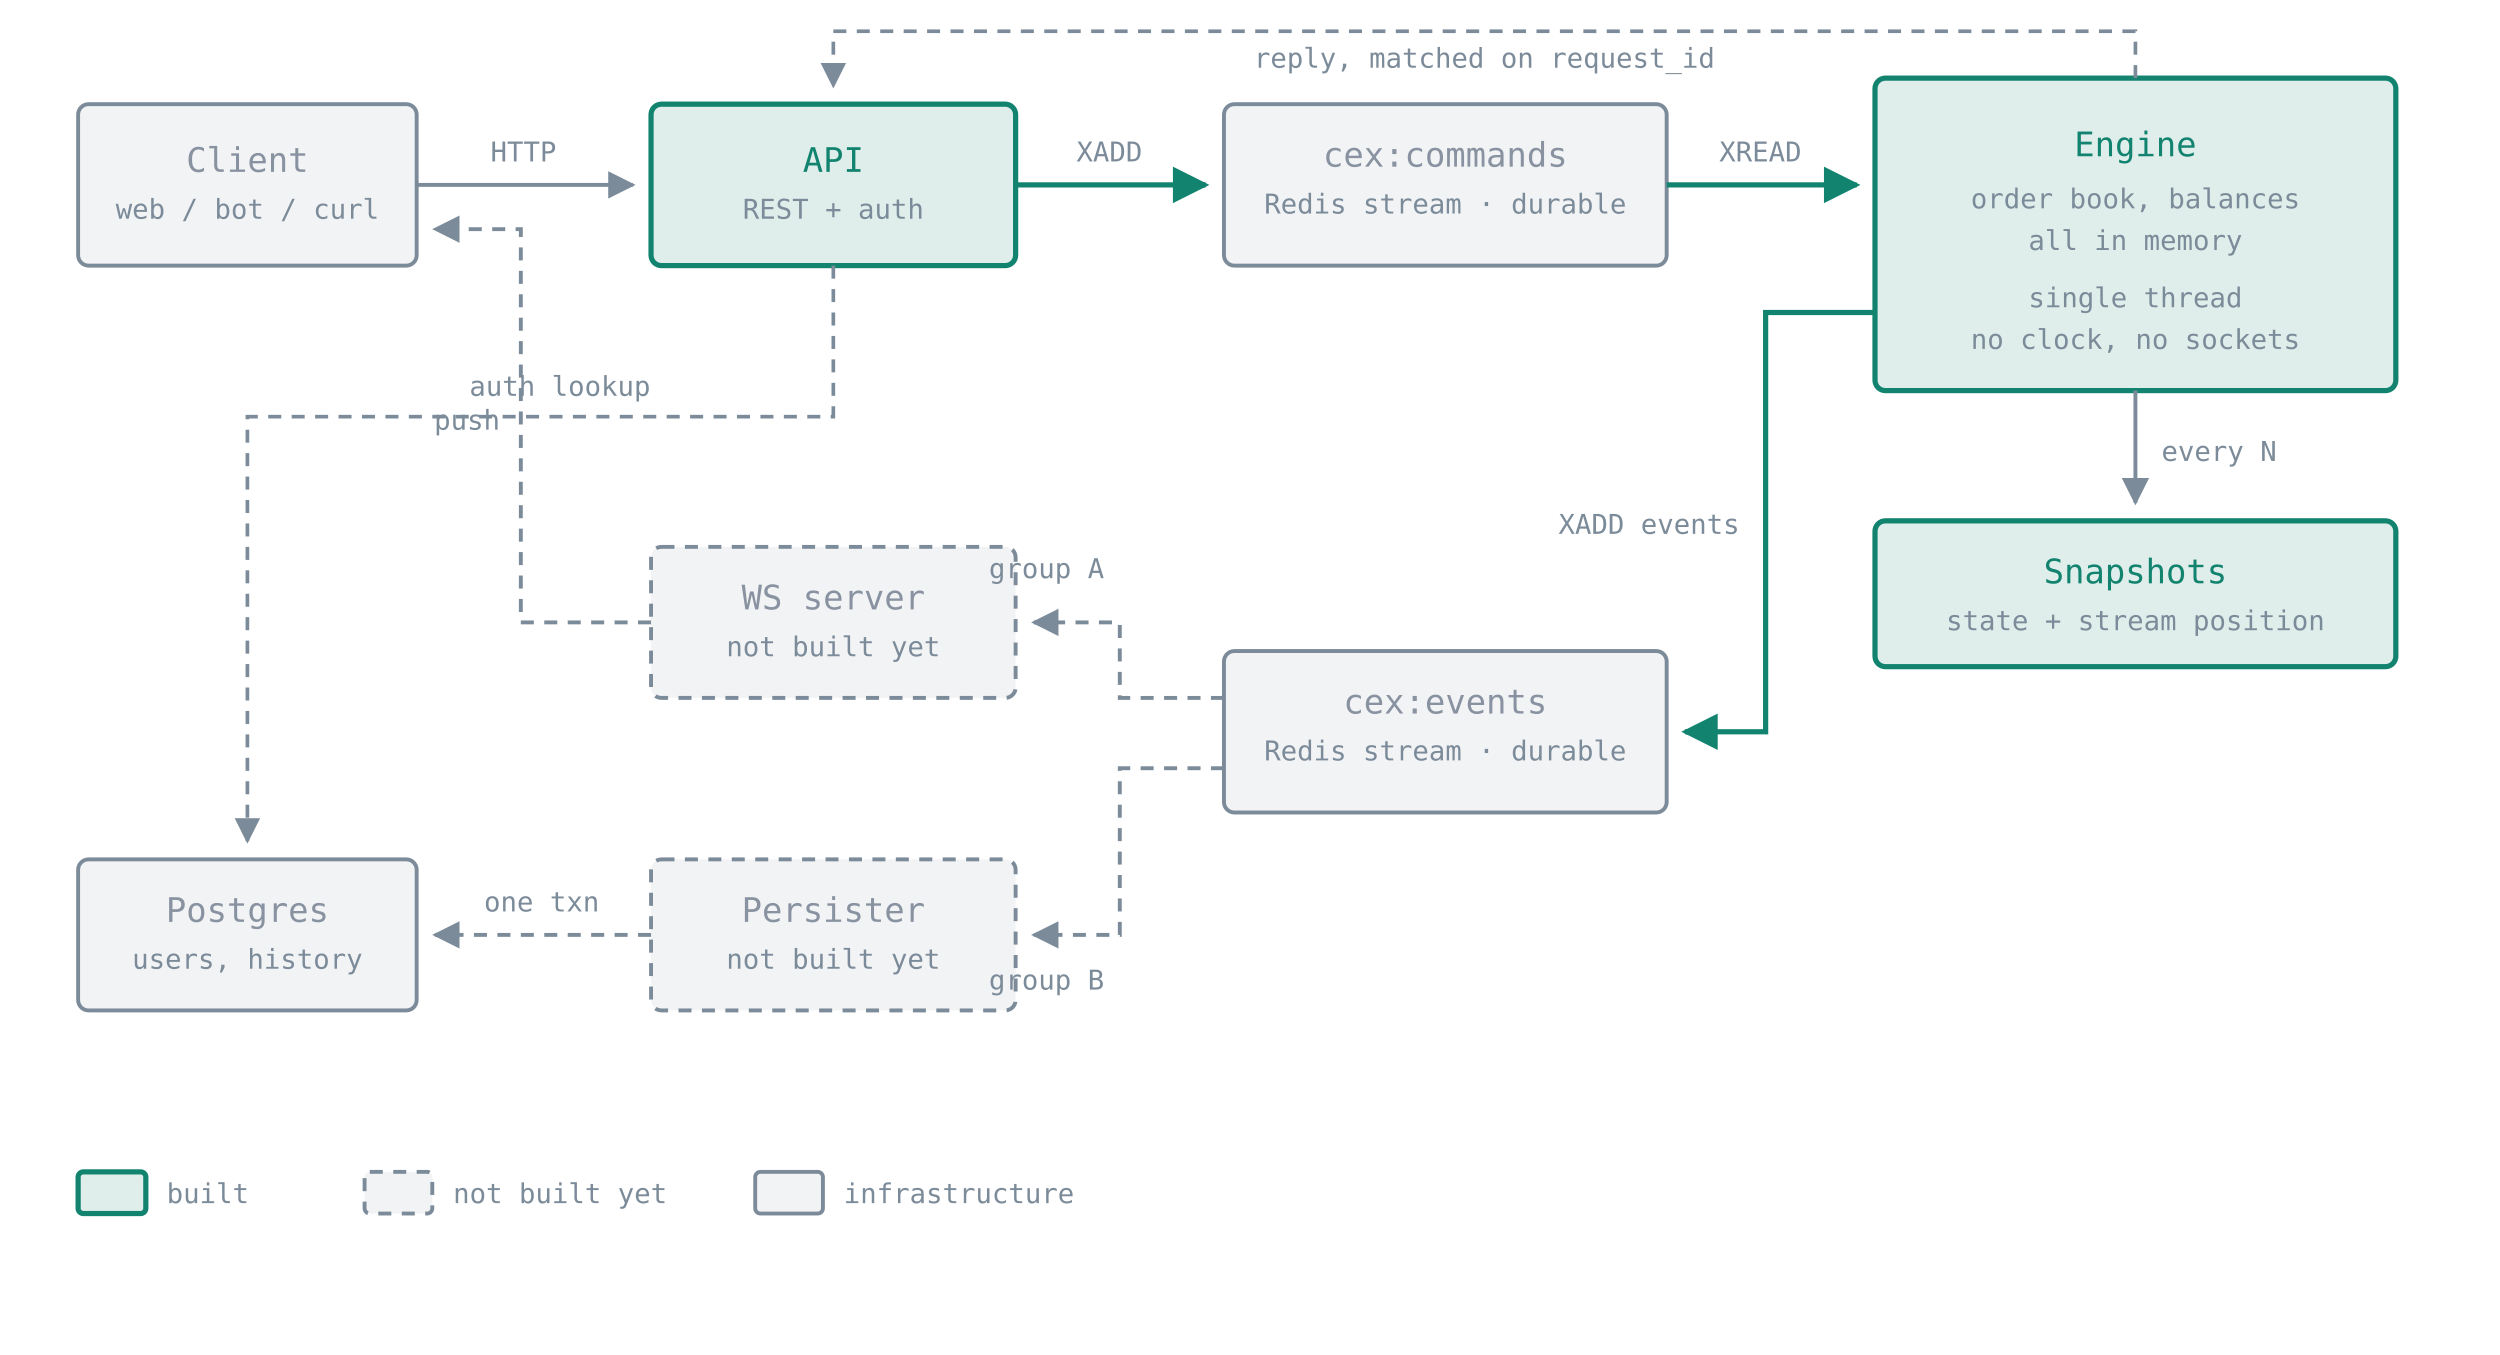
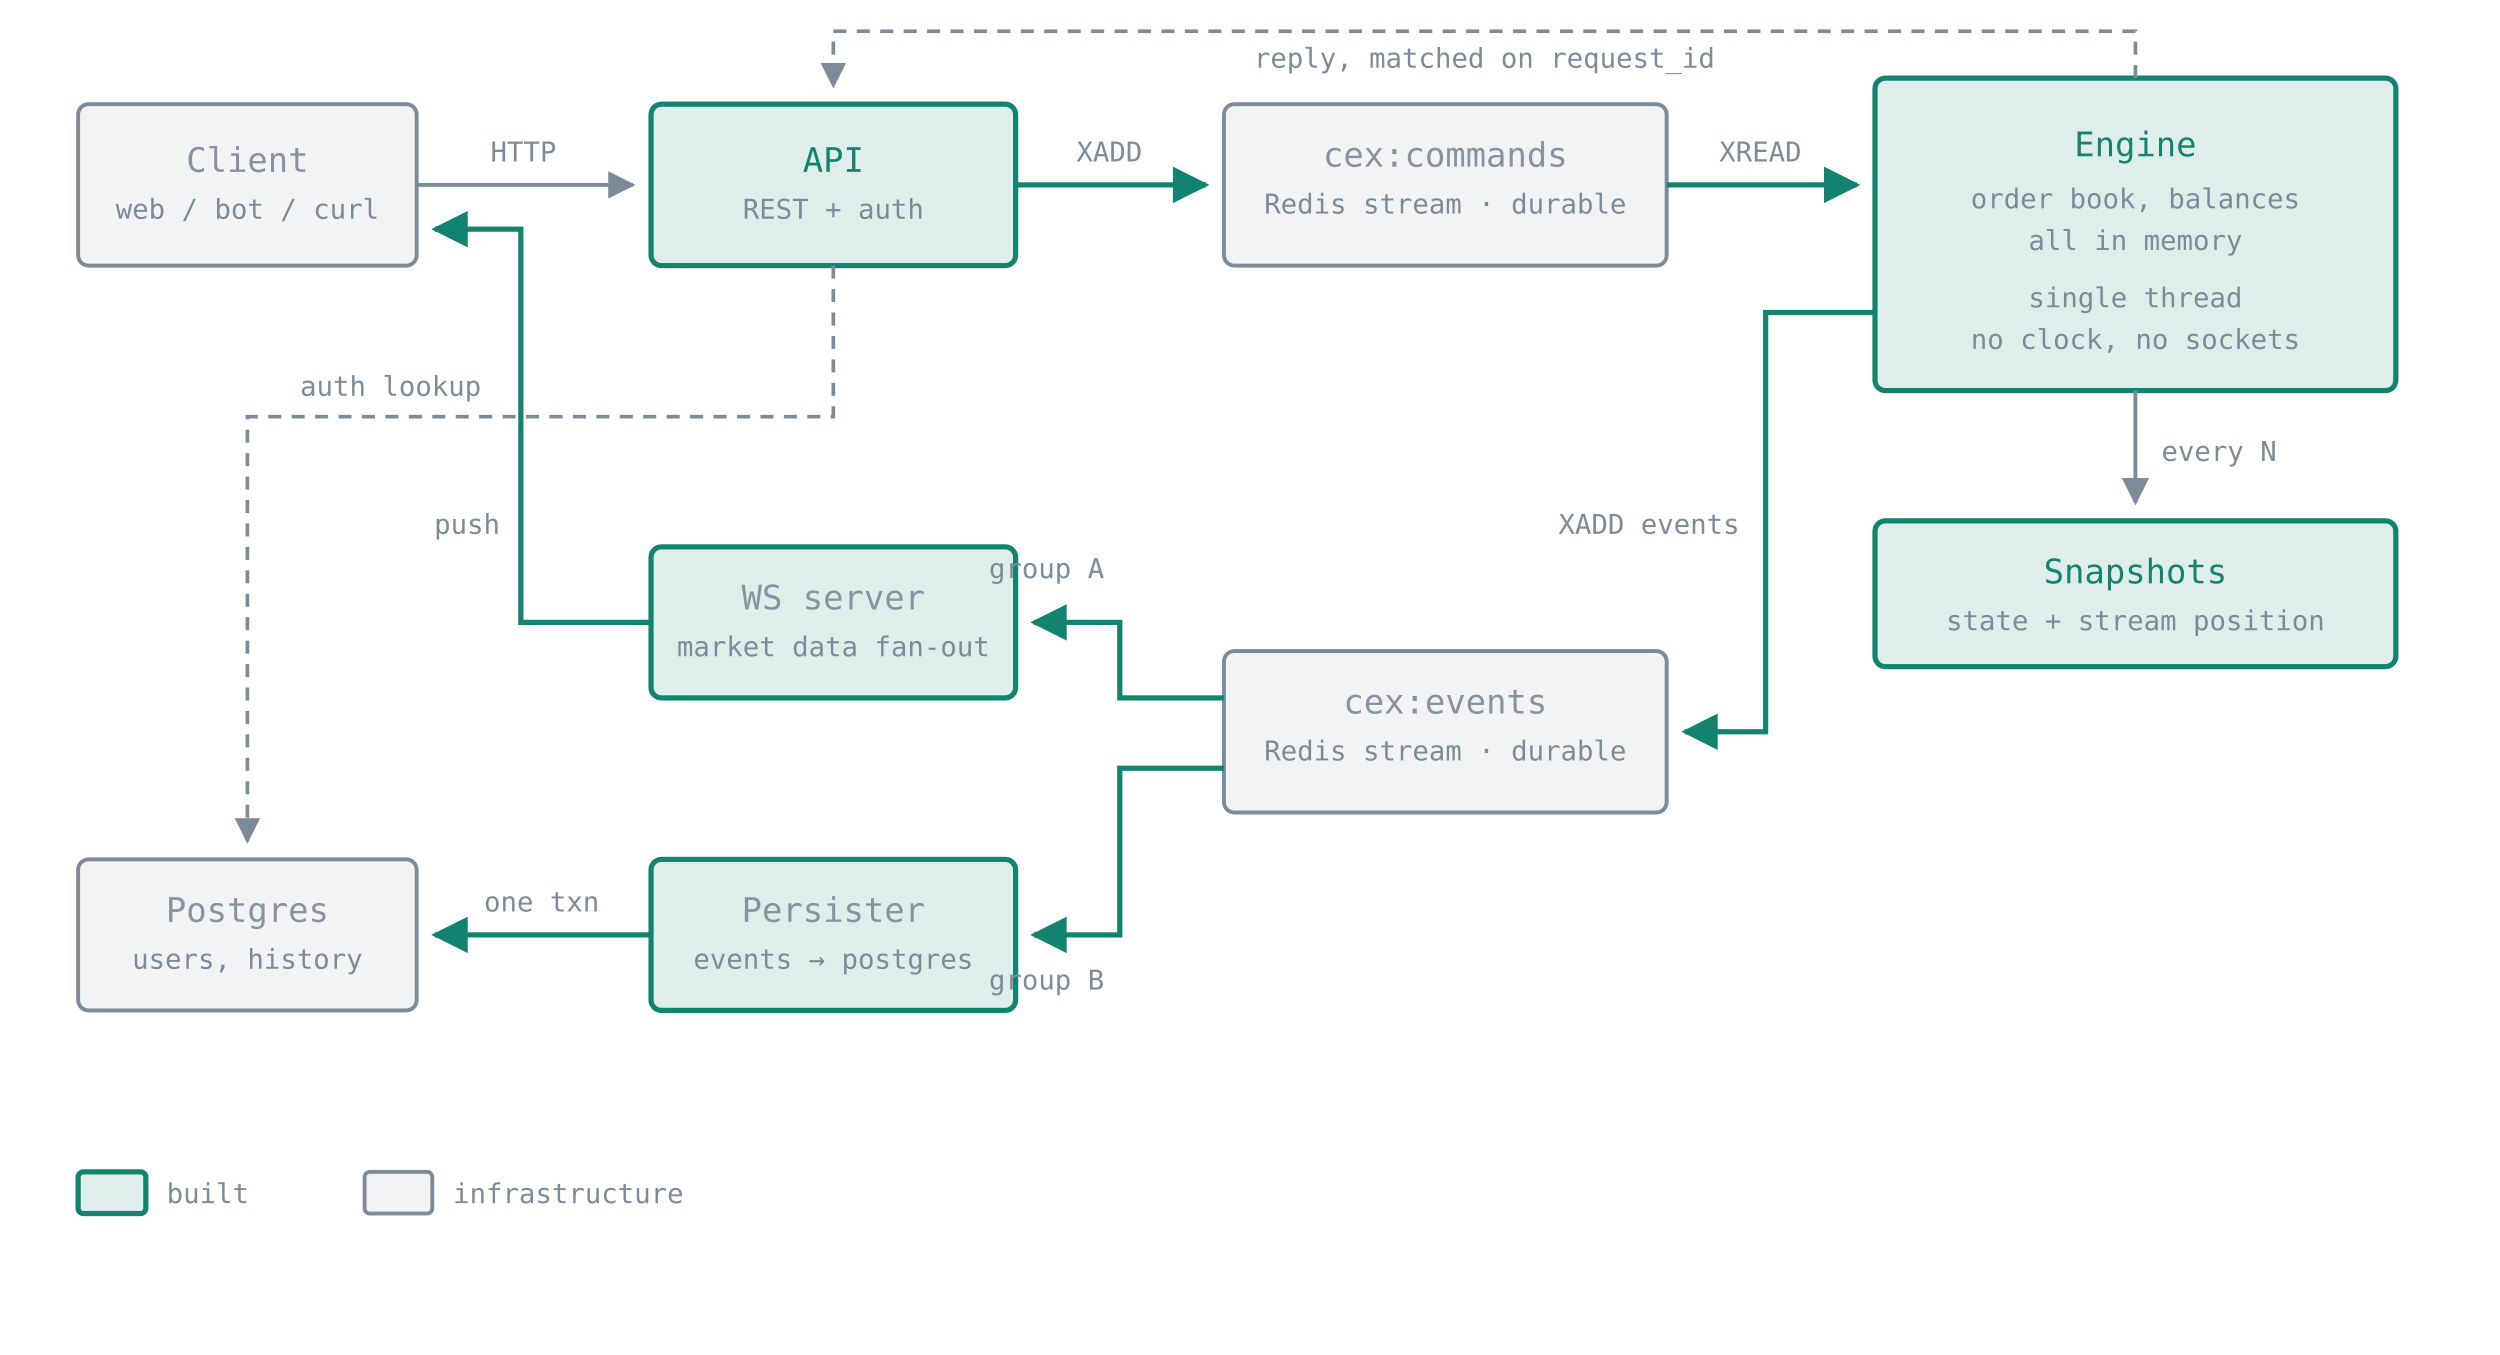
<svg xmlns="http://www.w3.org/2000/svg" viewBox="0 0 960 520" width="960" height="520" role="img" aria-label="Architecture: a client calls the API, which appends commands to a Redis stream; the engine reads them, applies them to in-memory state, writes events to a second Redis stream and replies to the API; the websocket server and persister both read the event stream; the engine periodically writes snapshots.">
  <defs>
    <marker id="a" viewBox="0 0 10 10" refX="9" refY="5" markerWidth="7" markerHeight="7" orient="auto-start-reverse">
      <path d="M0 0 L10 5 L0 10 z" fill="#7c8b99" />
    </marker>
    <marker id="ag" viewBox="0 0 10 10" refX="9" refY="5" markerWidth="7" markerHeight="7" orient="auto-start-reverse">
      <path d="M0 0 L10 5 L0 10 z" fill="#12836f" />
    </marker>
  </defs>
  <style>
    .bx   { fill:#8892a01a; stroke:#7c8b99; stroke-width:1.5 }
    .live { fill:#12836f22; stroke:#12836f; stroke-width:2 }
    .ln   { stroke:#7c8b99; stroke-width:1.5; fill:none }
    .lng  { stroke:#12836f; stroke-width:2; fill:none }
    .dash { stroke:#7c8b99; stroke-width:1.4; fill:none; stroke-dasharray:5 4 }
    .t    { fill:#8892a0; font-family:ui-monospace,Menlo,Consolas,monospace; font-size:13px }
    .s    { fill:#7c8b99; font-family:ui-monospace,Menlo,Consolas,monospace; font-size:10.5px }
    .g    { fill:#12836f; font-family:ui-monospace,Menlo,Consolas,monospace; font-size:13px }
  </style>
  <rect class="bx" x="30" y="40" width="130" height="62" rx="4" />
  <text class="t" x="95" y="66" text-anchor="middle">Client</text>
  <text class="s" x="95" y="84" text-anchor="middle">web / bot / curl</text>
  <rect class="live" x="250" y="40" width="140" height="62" rx="4" />
  <text class="g" x="320" y="66" text-anchor="middle">API</text>
  <text class="s" x="320" y="84" text-anchor="middle">REST + auth</text>
  <rect class="bx" x="470" y="40" width="170" height="62" rx="4" />
  <text class="t" x="555" y="64" text-anchor="middle">cex:commands</text>
  <text class="s" x="555" y="82" text-anchor="middle">Redis stream · durable</text>
  <rect class="live" x="720" y="30" width="200" height="120" rx="4" />
  <text class="g" x="820" y="60" text-anchor="middle">Engine</text>
  <text class="s" x="820" y="80" text-anchor="middle">order book, balances</text>
  <text class="s" x="820" y="96" text-anchor="middle">all in memory</text>
  <text class="s" x="820" y="118" text-anchor="middle">single thread</text>
  <text class="s" x="820" y="134" text-anchor="middle">no clock, no sockets</text>
  <rect class="live" x="720" y="200" width="200" height="56" rx="4" />
  <text class="g" x="820" y="224" text-anchor="middle">Snapshots</text>
  <text class="s" x="820" y="242" text-anchor="middle">state + stream position</text>
  <rect class="bx" x="470" y="250" width="170" height="62" rx="4" />
  <text class="t" x="555" y="274" text-anchor="middle">cex:events</text>
  <text class="s" x="555" y="292" text-anchor="middle">Redis stream · durable</text>
-   <rect class="bx" x="250" y="210" width="140" height="58" rx="4" stroke-dasharray="5 4" />
+   <rect class="live" x="250" y="210" width="140" height="58" rx="4" />
  <text class="t" x="320" y="234" text-anchor="middle">WS server</text>
-   <text class="s" x="320" y="252" text-anchor="middle">not built yet</text>
-   <rect class="bx" x="250" y="330" width="140" height="58" rx="4" stroke-dasharray="5 4" />
+   <text class="s" x="320" y="252" text-anchor="middle">market data fan-out</text>
+   <rect class="live" x="250" y="330" width="140" height="58" rx="4" />
  <text class="t" x="320" y="354" text-anchor="middle">Persister</text>
-   <text class="s" x="320" y="372" text-anchor="middle">not built yet</text>
+   <text class="s" x="320" y="372" text-anchor="middle">events → postgres</text>
  <rect class="bx" x="30" y="330" width="130" height="58" rx="4" />
  <text class="t" x="95" y="354" text-anchor="middle">Postgres</text>
  <text class="s" x="95" y="372" text-anchor="middle">users, history</text>
  <line class="ln" x1="160" y1="71" x2="243" y2="71" marker-end="url(#a)" />
  <text class="s" x="201" y="62" text-anchor="middle">HTTP</text>
  <line class="lng" x1="390" y1="71" x2="463" y2="71" marker-end="url(#ag)" />
  <text class="s" x="426" y="62" text-anchor="middle">XADD</text>
  <line class="lng" x1="640" y1="71" x2="713" y2="71" marker-end="url(#ag)" />
  <text class="s" x="676" y="62" text-anchor="middle">XREAD</text>
  <line class="ln" x1="820" y1="150" x2="820" y2="193" marker-end="url(#a)" />
  <text class="s" x="830" y="177">every N</text>
  <polyline class="lng" points="720,120 678,120 678,281 647,281" marker-end="url(#ag)" />
  <text class="s" x="668" y="205" text-anchor="end">XADD events</text>
-   <polyline class="ln" points="470,268 430,268 430,239 397,239" marker-end="url(#a)" stroke-dasharray="5 4" />
+   <polyline class="lng" points="470,268 430,268 430,239 397,239" marker-end="url(#ag)" />
  <text class="s" x="424" y="222" text-anchor="end">group A</text>
-   <polyline class="ln" points="470,295 430,295 430,359 397,359" marker-end="url(#a)" stroke-dasharray="5 4" />
+   <polyline class="lng" points="470,295 430,295 430,359 397,359" marker-end="url(#ag)" />
  <text class="s" x="424" y="380" text-anchor="end">group B</text>
-   <line class="ln" x1="250" y1="359" x2="167" y2="359" marker-end="url(#a)" stroke-dasharray="5 4" />
+   <line class="lng" x1="250" y1="359" x2="167" y2="359" marker-end="url(#ag)" />
  <text class="s" x="208" y="350" text-anchor="middle">one txn</text>
-   <polyline class="ln" points="250,239 200,239 200,88 167,88" marker-end="url(#a)" stroke-dasharray="5 4" />
-   <text class="s" x="192" y="165" text-anchor="end">push</text>
+   <polyline class="lng" points="250,239 200,239 200,88 167,88" marker-end="url(#ag)" />
+   <text class="s" x="192" y="205" text-anchor="end">push</text>
  <polyline class="dash" points="820,30 820,12 320,12 320,33" marker-end="url(#a)" />
  <text class="s" x="570" y="26" text-anchor="middle">reply, matched on request_id</text>
  <polyline class="dash" points="320,102 320,160 95,160 95,323" marker-end="url(#a)" />
-   <text class="s" x="215" y="152" text-anchor="middle">auth lookup</text>
+   <text class="s" x="150" y="152" text-anchor="middle">auth lookup</text>
  <rect class="live" x="30" y="450" width="26" height="16" rx="2" />
  <text class="s" x="64" y="462">built</text>
-   <rect class="bx" x="140" y="450" width="26" height="16" rx="2" stroke-dasharray="5 4" />
-   <text class="s" x="174" y="462">not built yet</text>
-   <rect class="bx" x="290" y="450" width="26" height="16" rx="2" />
-   <text class="s" x="324" y="462">infrastructure</text>
+   <rect class="bx" x="140" y="450" width="26" height="16" rx="2" />
+   <text class="s" x="174" y="462">infrastructure</text>
</svg>
